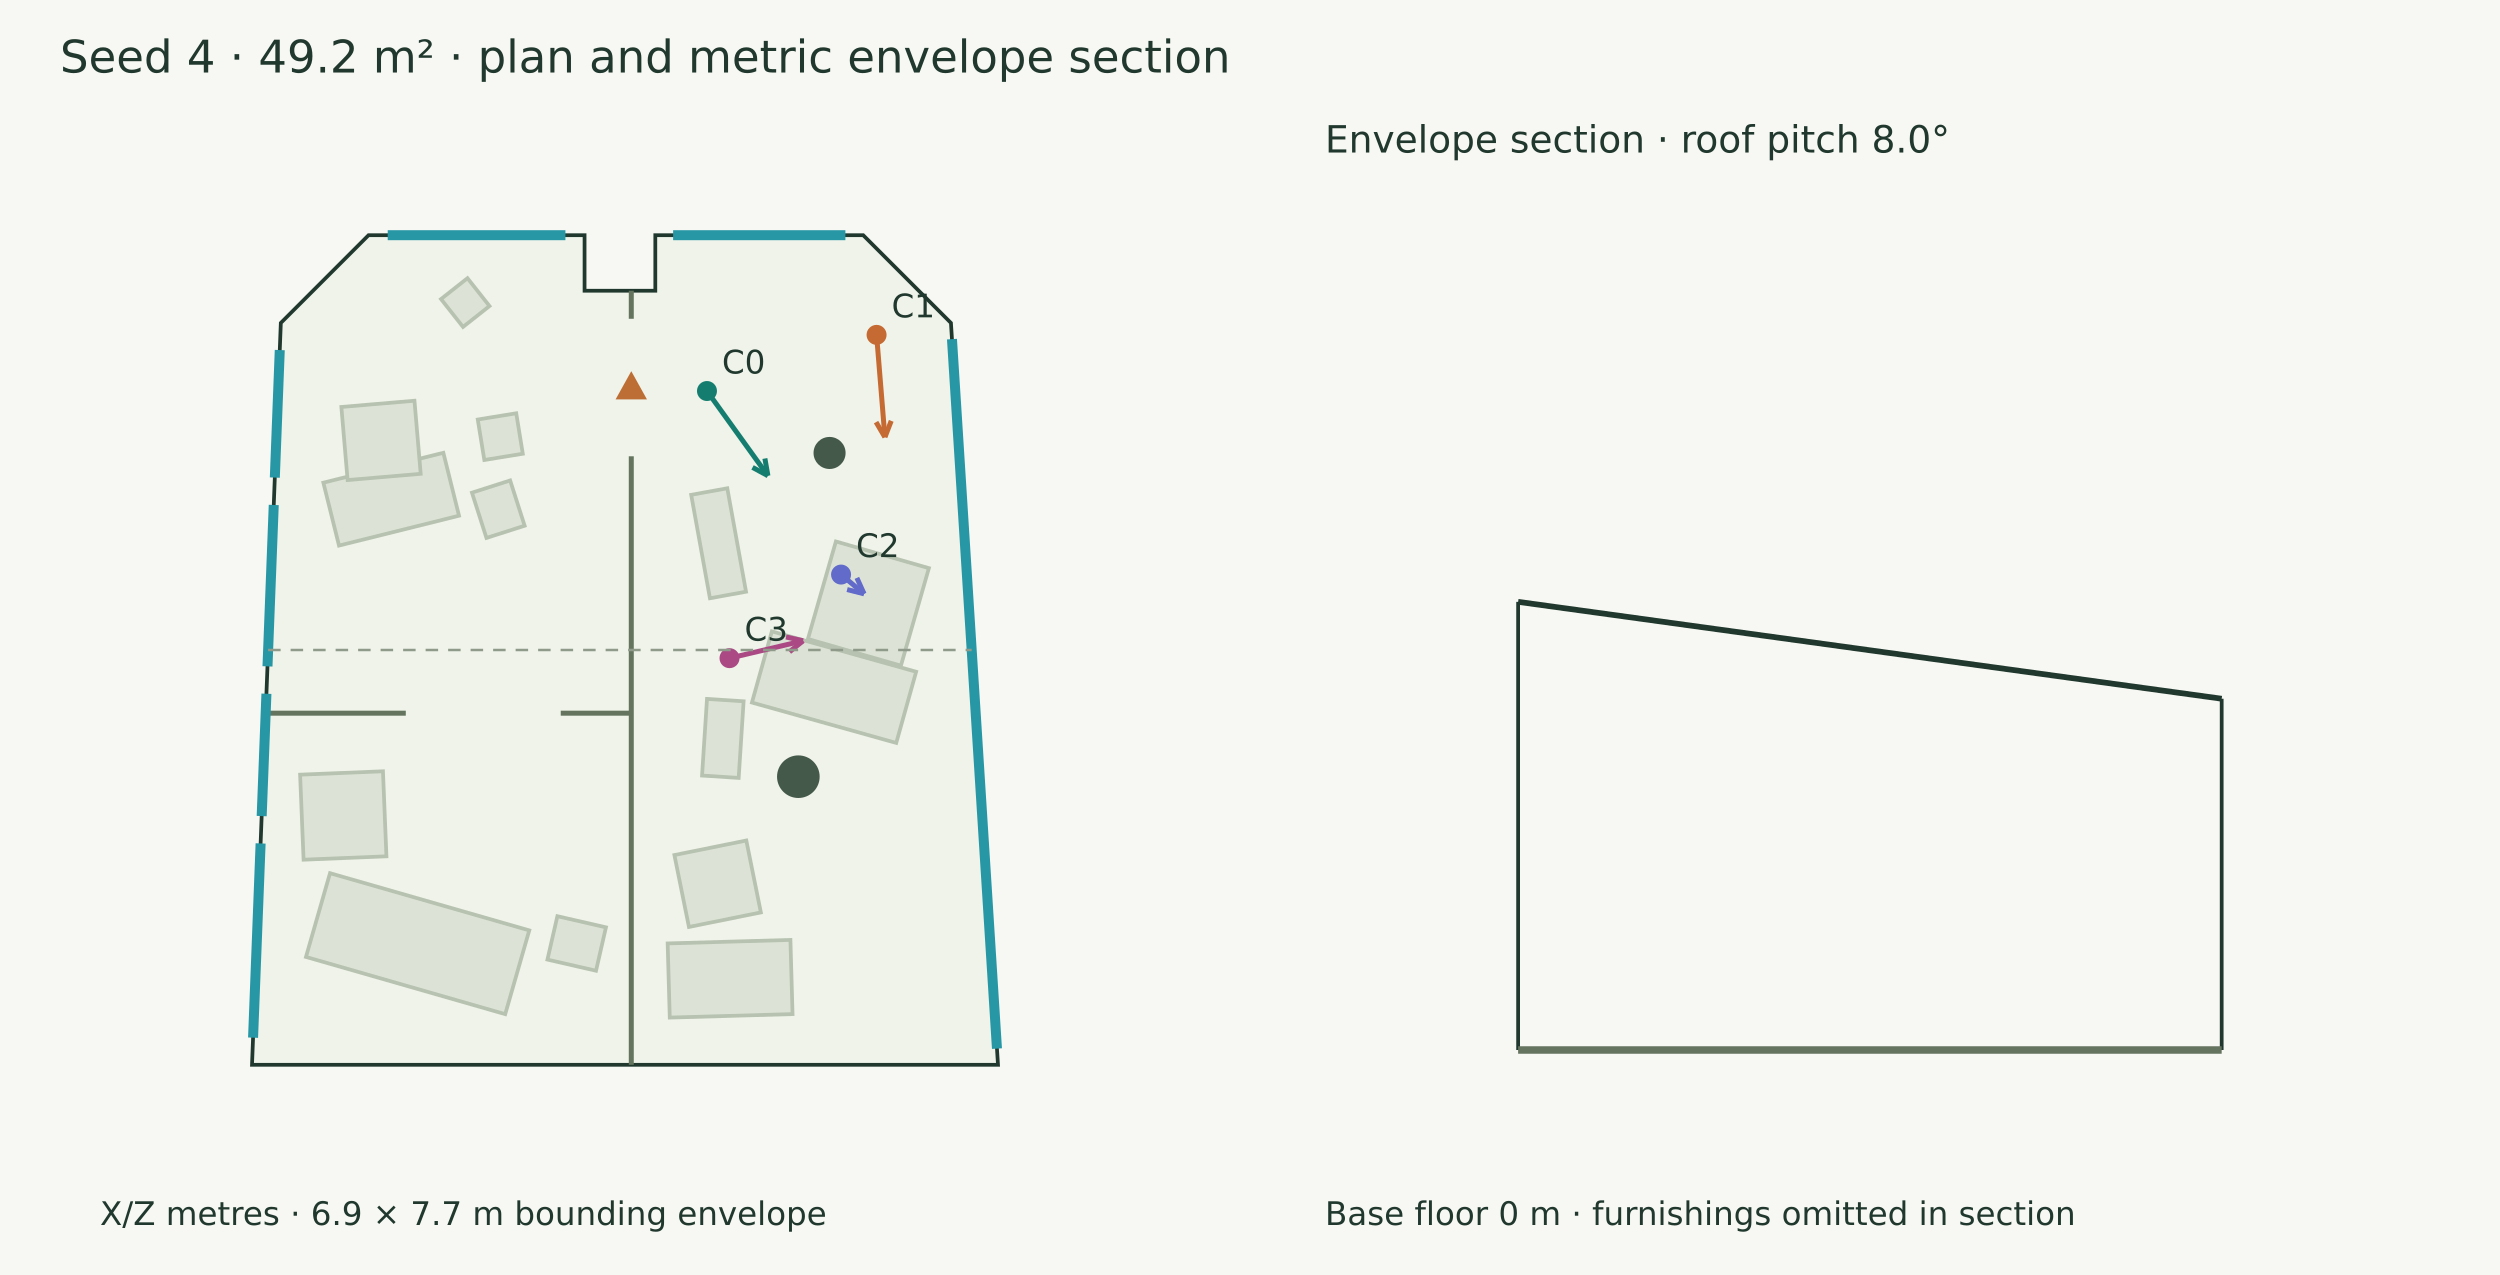
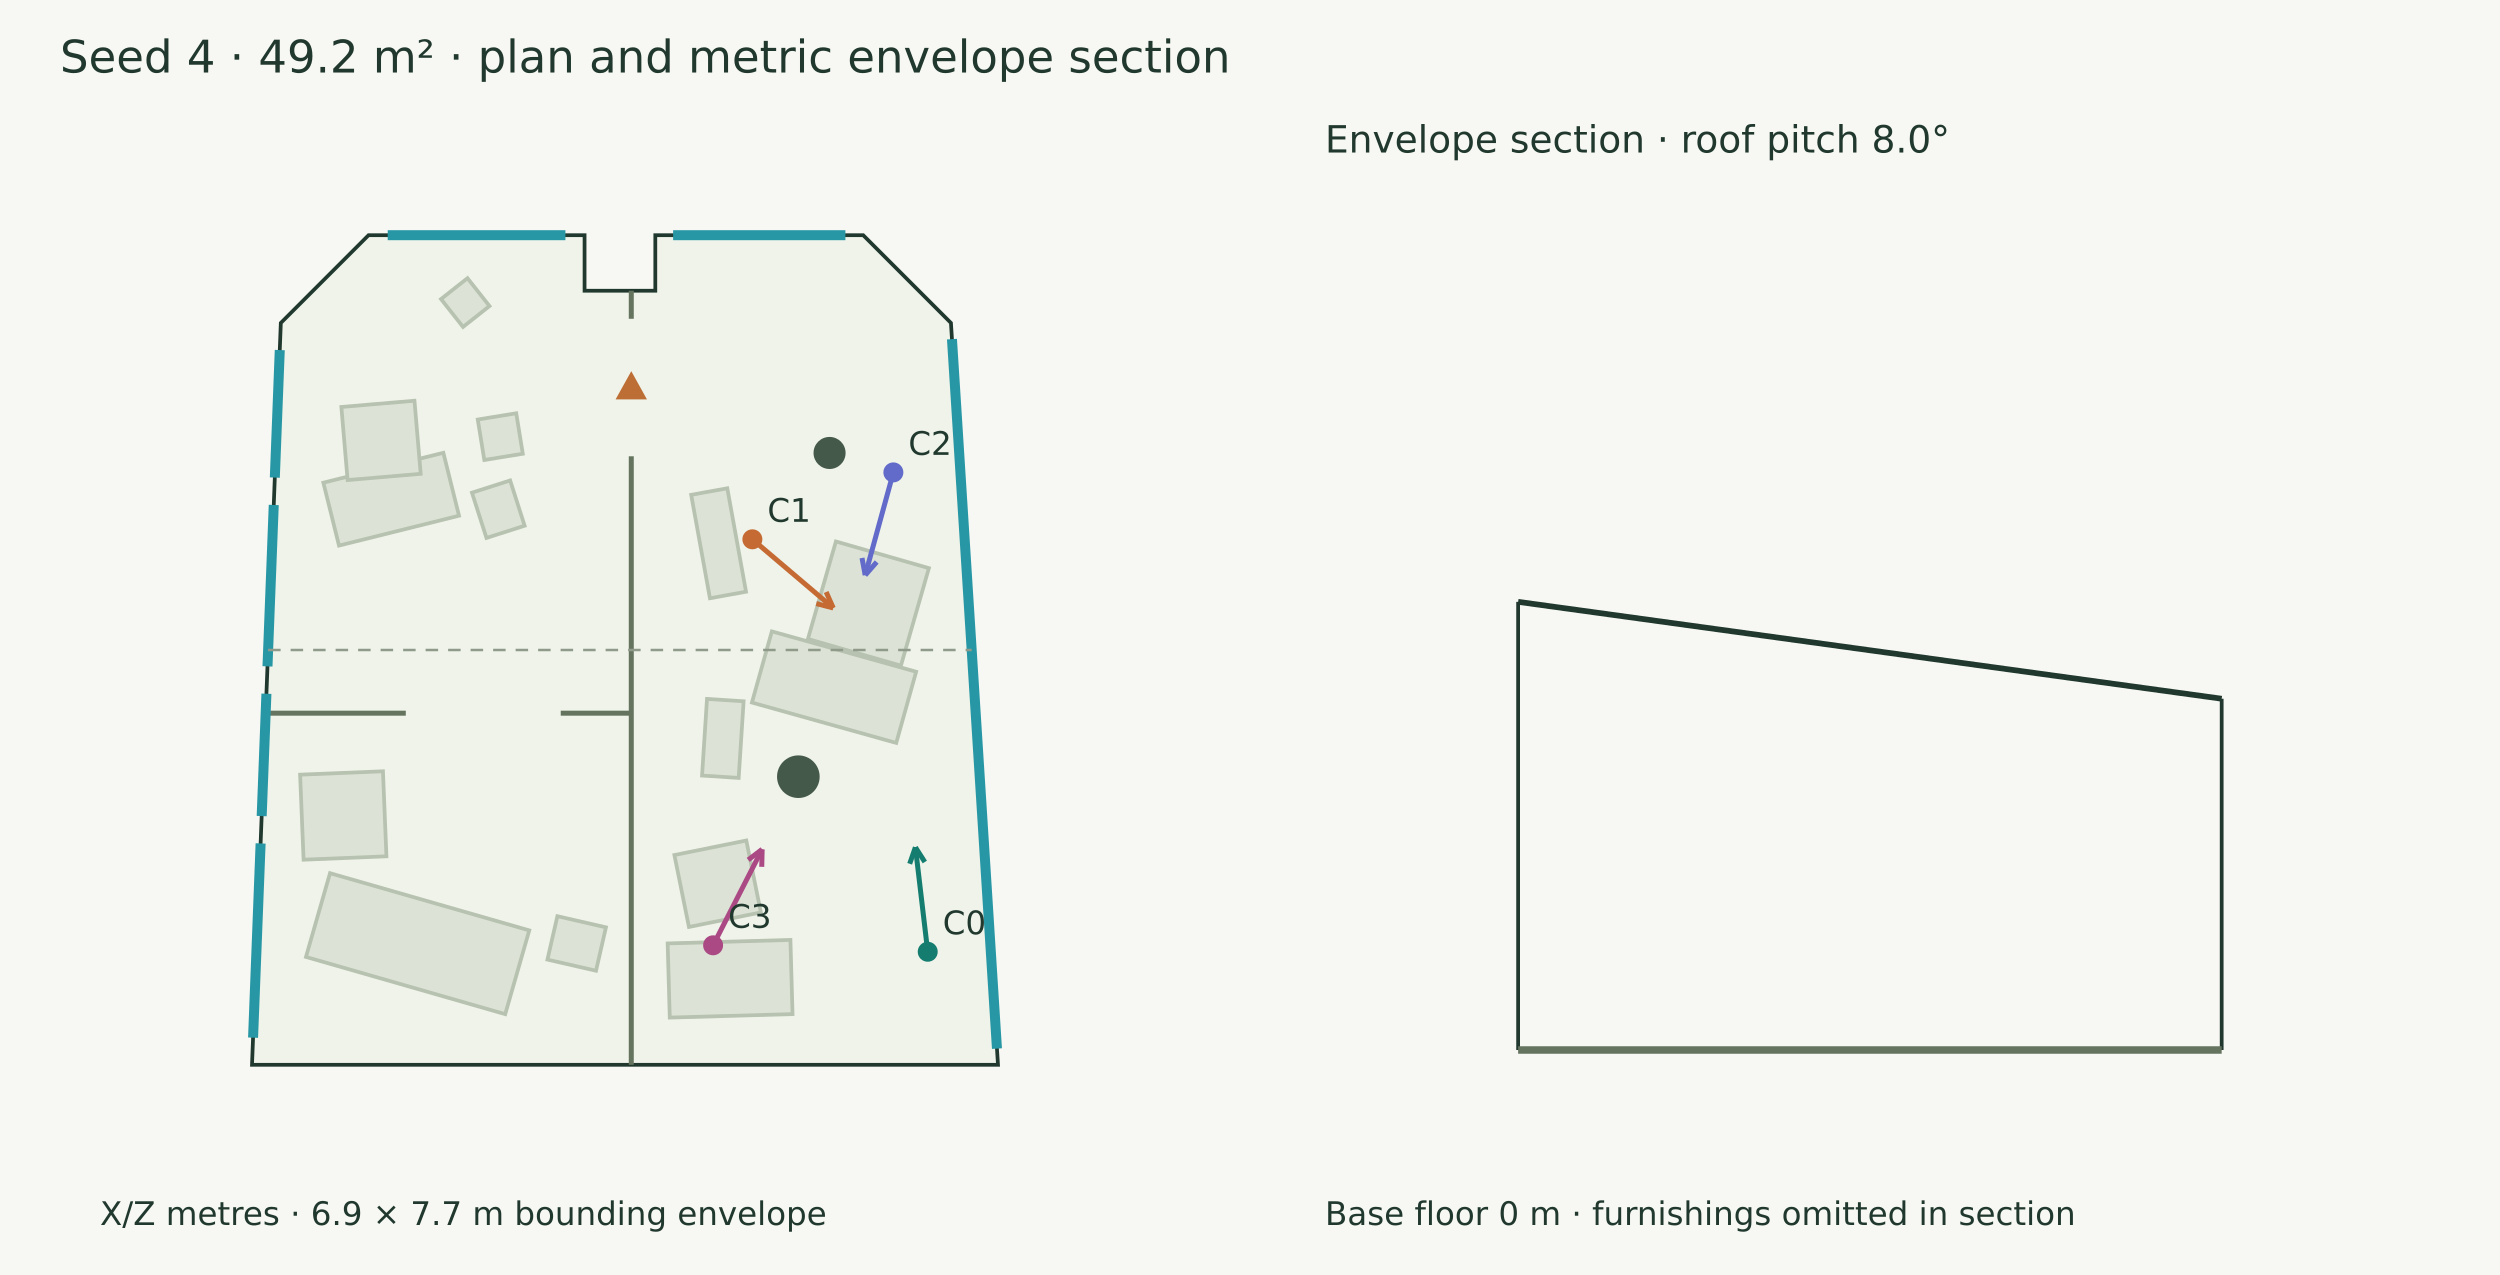
<svg xmlns="http://www.w3.org/2000/svg" width="1000" height="510" viewBox="0 0 1000 510">
  <rect width="100%" height="100%" fill="#f7f8f3" />
  <g font-family="DejaVu Sans" fill="#20382e">
    <text x="24.000" y="29.000" font-size="18">Seed 4 · 49.2 m² · plan and metric envelope section</text>
    <polygon points="147.425,94.075 233.825,94.075 233.825,116.294 262.122,116.294 262.122,94.075 345.278,94.075 380.373,129.170 399.196,425.925 100.804,425.925 112.330,129.170" fill="#eff3e9" stroke="#20382e" stroke-width="1.5" />
    <polygon points="183.601,206.276 135.606,218.226 129.343,193.070 177.338,181.121" fill="#dce3d6" stroke="#b7c2b0" stroke-width="1.5" />
    <polygon points="168.280,189.527 139.044,192.024 136.548,162.788 165.783,160.292" fill="#dce3d6" stroke="#b7c2b0" stroke-width="1.5" />
    <polygon points="358.490,297.172 300.776,281.023 308.741,252.559 366.455,268.707" fill="#dce3d6" stroke="#b7c2b0" stroke-width="1.5" />
    <polygon points="360.361,266.264 323.169,255.591 334.361,216.590 371.553,227.263" fill="#dce3d6" stroke="#b7c2b0" stroke-width="1.5" />
    <polygon points="317.013,405.633 267.910,407.034 267.063,377.369 316.166,375.968" fill="#dce3d6" stroke="#b7c2b0" stroke-width="1.5" />
    <polygon points="304.339,364.958 275.580,370.778 269.760,342.019 298.519,336.199" fill="#dce3d6" stroke="#b7c2b0" stroke-width="1.5" />
    <polygon points="297.444,280.515 295.464,311.164 280.824,310.218 282.803,279.569" fill="#dce3d6" stroke="#b7c2b0" stroke-width="1.5" />
    <polygon points="290.913,195.313 298.411,236.685 283.975,239.301 276.477,197.929" fill="#dce3d6" stroke="#b7c2b0" stroke-width="1.5" />
    <polygon points="202.083,405.661 122.389,382.775 132.009,349.277 211.703,372.163" fill="#dce3d6" stroke="#b7c2b0" stroke-width="1.5" />
    <polygon points="238.402,388.289 218.977,383.840 222.952,366.487 242.376,370.937" fill="#dce3d6" stroke="#b7c2b0" stroke-width="1.5" />
    <polygon points="209.851,210.283 194.587,215.172 188.789,197.067 204.053,192.178" fill="#dce3d6" stroke="#b7c2b0" stroke-width="1.5" />
    <polygon points="153.181,308.517 154.570,342.524 121.435,343.877 120.046,309.870" fill="#dce3d6" stroke="#b7c2b0" stroke-width="1.5" />
    <polygon points="191.107,167.808 206.492,165.313 209.116,181.495 193.731,183.990" fill="#dce3d6" stroke="#b7c2b0" stroke-width="1.5" />
    <polygon points="186.986,111.274 195.786,122.423 185.208,130.773 176.408,119.623" fill="#dce3d6" stroke="#b7c2b0" stroke-width="1.5" />
    <circle cx="331.825" cy="181.185" r="6.411" fill="#45594a" />
    <circle cx="319.337" cy="310.677" r="8.522" fill="#45594a" />
    <path d="M252.511,116.294 L252.511,127.513" stroke="#65745f" stroke-width="2" fill="none" />
    <path d="M252.511,182.514 L252.511,425.925" stroke="#65745f" stroke-width="2" fill="none" />
    <polygon points="252.511,150.013 247.511,159.013 257.511,159.013" fill="#bc6e35" stroke="#bc6e35" stroke-width="1.5" />
    <path d="M106.267,285.273 L162.318,285.273" stroke="#65745f" stroke-width="2" fill="none" />
    <path d="M224.298,285.273 L252.511,285.273" stroke="#65745f" stroke-width="2" fill="none" />
    <path d="M155.084,94.075 L226.165,94.075" stroke="#2797a5" stroke-width="4" fill="none" />
    <path d="M269.247,94.075 L338.154,94.075" stroke="#2797a5" stroke-width="4" fill="none" />
    <path d="M380.785,135.656 L398.785,419.439" stroke="#2797a5" stroke-width="4" fill="none" />
    <path d="M101.225,415.071 L104.243,337.377" stroke="#2797a5" stroke-width="4" fill="none" />
    <path d="M104.668,326.433 L106.569,277.493" stroke="#2797a5" stroke-width="4" fill="none" />
    <path d="M106.994,266.549 L109.502,201.979" stroke="#2797a5" stroke-width="4" fill="none" />
    <path d="M109.927,191.035 L111.908,140.024" stroke="#2797a5" stroke-width="4" fill="none" />
-     <path d="M282.791,156.408 L307.166,190.295" stroke="#147d70" stroke-width="2" fill="none" />
-     <path d="M307.166,190.295 L301.014,186.956" stroke="#147d70" stroke-width="2" fill="none" />
-     <path d="M307.166,190.295 L305.957,183.400" stroke="#147d70" stroke-width="2" fill="none" />
-     <circle cx="282.791" cy="156.408" r="4" fill="#147d70" />
-     <text x="288.791" y="149.408" font-size="13">C0</text>
-     <path d="M350.629,133.948 L353.966,174.878" stroke="#c56a33" stroke-width="2" fill="none" />
-     <path d="M353.966,174.878 L350.419,168.843" stroke="#c56a33" stroke-width="2" fill="none" />
-     <path d="M353.966,174.878 L356.488,168.348" stroke="#c56a33" stroke-width="2" fill="none" />
-     <circle cx="350.629" cy="133.948" r="4" fill="#c56a33" />
-     <text x="356.629" y="126.948" font-size="13">C1</text>
-     <path d="M336.425,229.830 L345.631,237.531" stroke="#626aca" stroke-width="2" fill="none" />
-     <path d="M345.631,237.531 L338.843,235.822" stroke="#626aca" stroke-width="2" fill="none" />
-     <path d="M345.631,237.531 L342.750,231.152" stroke="#626aca" stroke-width="2" fill="none" />
-     <circle cx="336.425" cy="229.83" r="4" fill="#626aca" />
-     <text x="342.425" y="222.830" font-size="13">C2</text>
-     <path d="M291.805,263.263 L321.236,256.317" stroke="#aa4984" stroke-width="2" fill="none" />
-     <path d="M321.236,256.317 L315.801,260.728" stroke="#aa4984" stroke-width="2" fill="none" />
-     <path d="M321.236,256.317 L314.402,254.802" stroke="#aa4984" stroke-width="2" fill="none" />
-     <circle cx="291.805" cy="263.263" r="4" fill="#aa4984" />
-     <text x="297.805" y="256.263" font-size="13">C3</text>
+     <path d="M371.091,380.702 L366.162,338.903" stroke="#147d70" stroke-width="2" fill="none" />
+     <path d="M366.162,338.903 L369.924,344.807" stroke="#147d70" stroke-width="2" fill="none" />
+     <path d="M366.162,338.903 L363.876,345.520" stroke="#147d70" stroke-width="2" fill="none" />
+     <circle cx="371.091" cy="380.702" r="4" fill="#147d70" />
+     <text x="377.091" y="373.702" font-size="13">C0</text>
+     <path d="M300.950,215.724 L333.296,243.191" stroke="#c56a33" stroke-width="2" fill="none" />
+     <path d="M333.296,243.191 L326.520,241.432" stroke="#c56a33" stroke-width="2" fill="none" />
+     <path d="M333.296,243.191 L330.462,236.790" stroke="#c56a33" stroke-width="2" fill="none" />
+     <circle cx="300.95" cy="215.724" r="4" fill="#c56a33" />
+     <text x="306.950" y="208.724" font-size="13">C1</text>
+     <path d="M357.348,188.958 L346.073,230.071" stroke="#626aca" stroke-width="2" fill="none" />
+     <path d="M346.073,230.071 L344.804,223.187" stroke="#626aca" stroke-width="2" fill="none" />
+     <path d="M346.073,230.071 L350.677,224.797" stroke="#626aca" stroke-width="2" fill="none" />
+     <circle cx="357.348" cy="188.958" r="4" fill="#626aca" />
+     <text x="363.348" y="181.958" font-size="13">C2</text>
+     <path d="M285.242,378.123 L304.853,339.730" stroke="#aa4984" stroke-width="2" fill="none" />
+     <path d="M304.853,339.730 L304.698,346.728" stroke="#aa4984" stroke-width="2" fill="none" />
+     <path d="M304.853,339.730 L299.275,343.958" stroke="#aa4984" stroke-width="2" fill="none" />
+     <circle cx="285.242" cy="378.123" r="4" fill="#aa4984" />
+     <text x="291.242" y="371.123" font-size="13">C3</text>
    <text x="40.000" y="490.000" font-size="13">X/Z metres · 6.9 × 7.7 m bounding envelope</text>
    <path d="M107.248,260.000 L388.672,260.000" stroke="#909a8b" stroke-width="1" stroke-dasharray="5 4" fill="none" />
    <path d="M607.248,240.744 L888.672,279.495" stroke="#20382e" stroke-width="2.3" fill="none" />
    <path d="M607.248,420.000 L607.248,240.744" stroke="#20382e" stroke-width="1.5" fill="none" />
    <path d="M888.672,420.000 L888.672,279.495" stroke="#20382e" stroke-width="1.5" fill="none" />
    <path d="M607.248,420.000 L888.672,420.000" stroke="#65745f" stroke-width="3" fill="none" />
    <path d="M607.248,420.000 L607.248,420.000" stroke="#8d9a85" stroke-width="1" fill="none" />
    <path d="M888.672,420.000 L888.672,420.000" stroke="#8d9a85" stroke-width="1" fill="none" />
    <text x="530.000" y="61.000" font-size="15">Envelope section · roof pitch 8.0°</text>
    <text x="530.000" y="490.000" font-size="13">Base floor 0 m · furnishings omitted in section</text>
  </g>
</svg>
